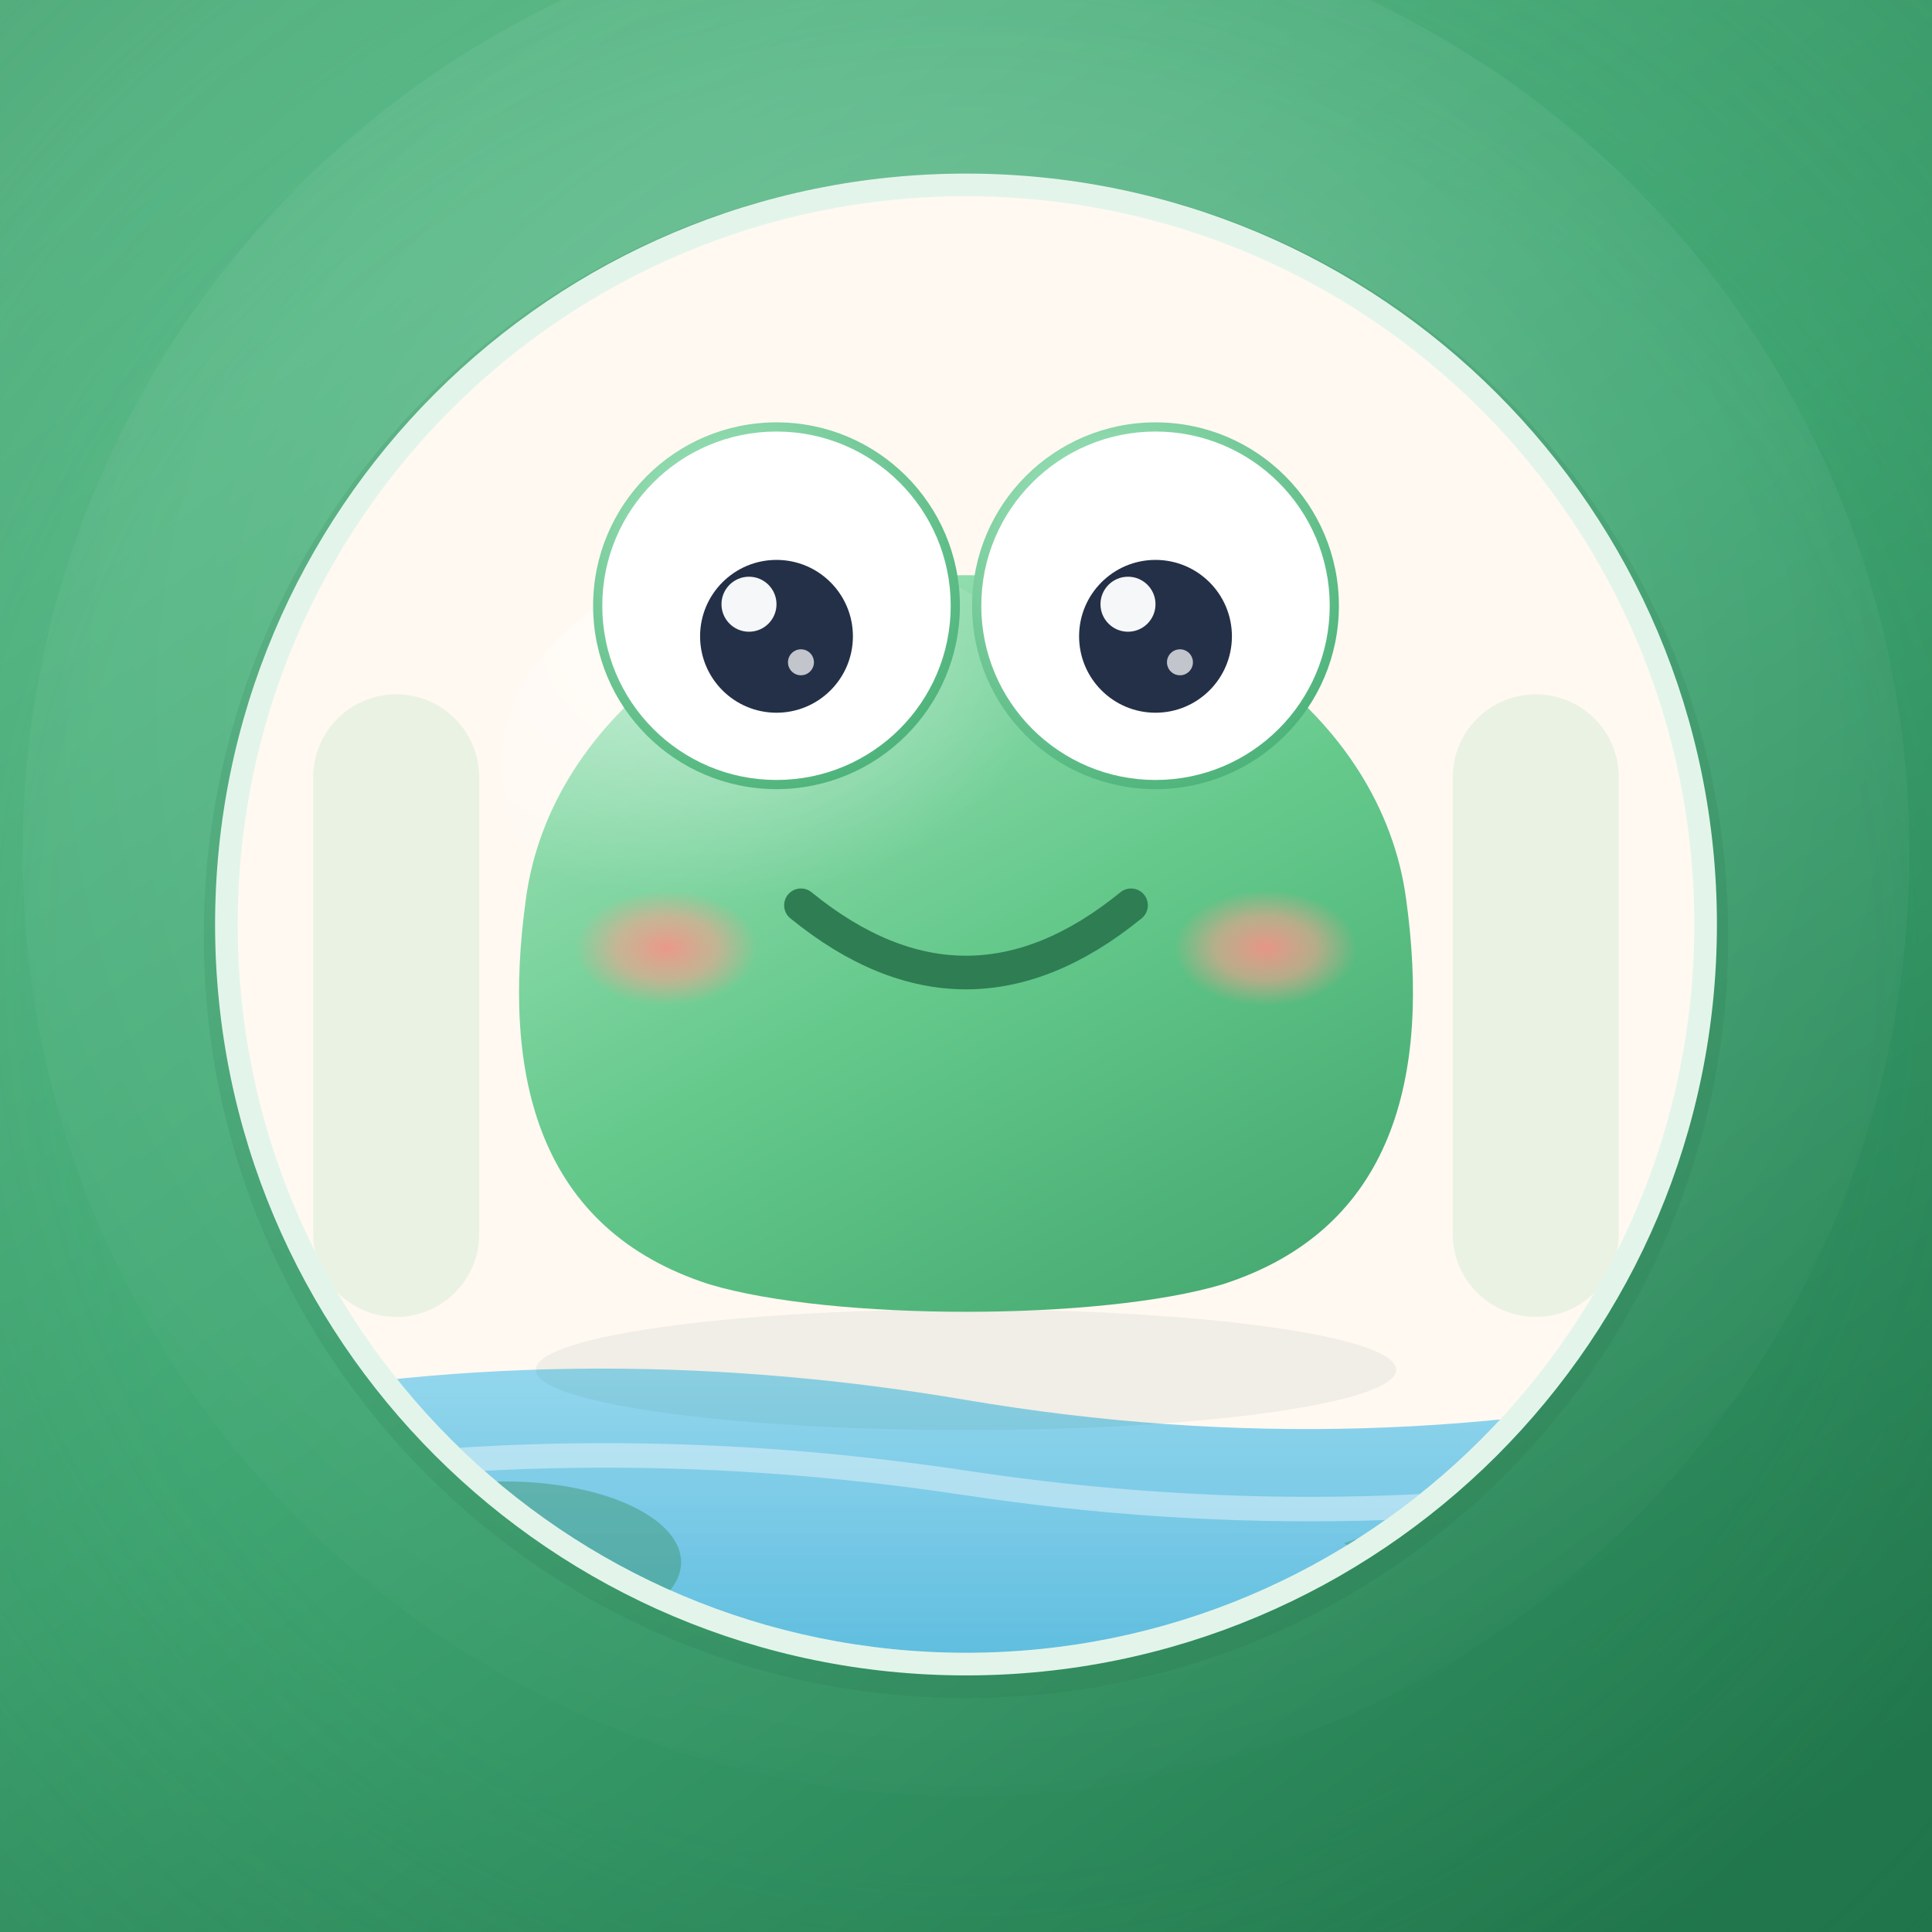
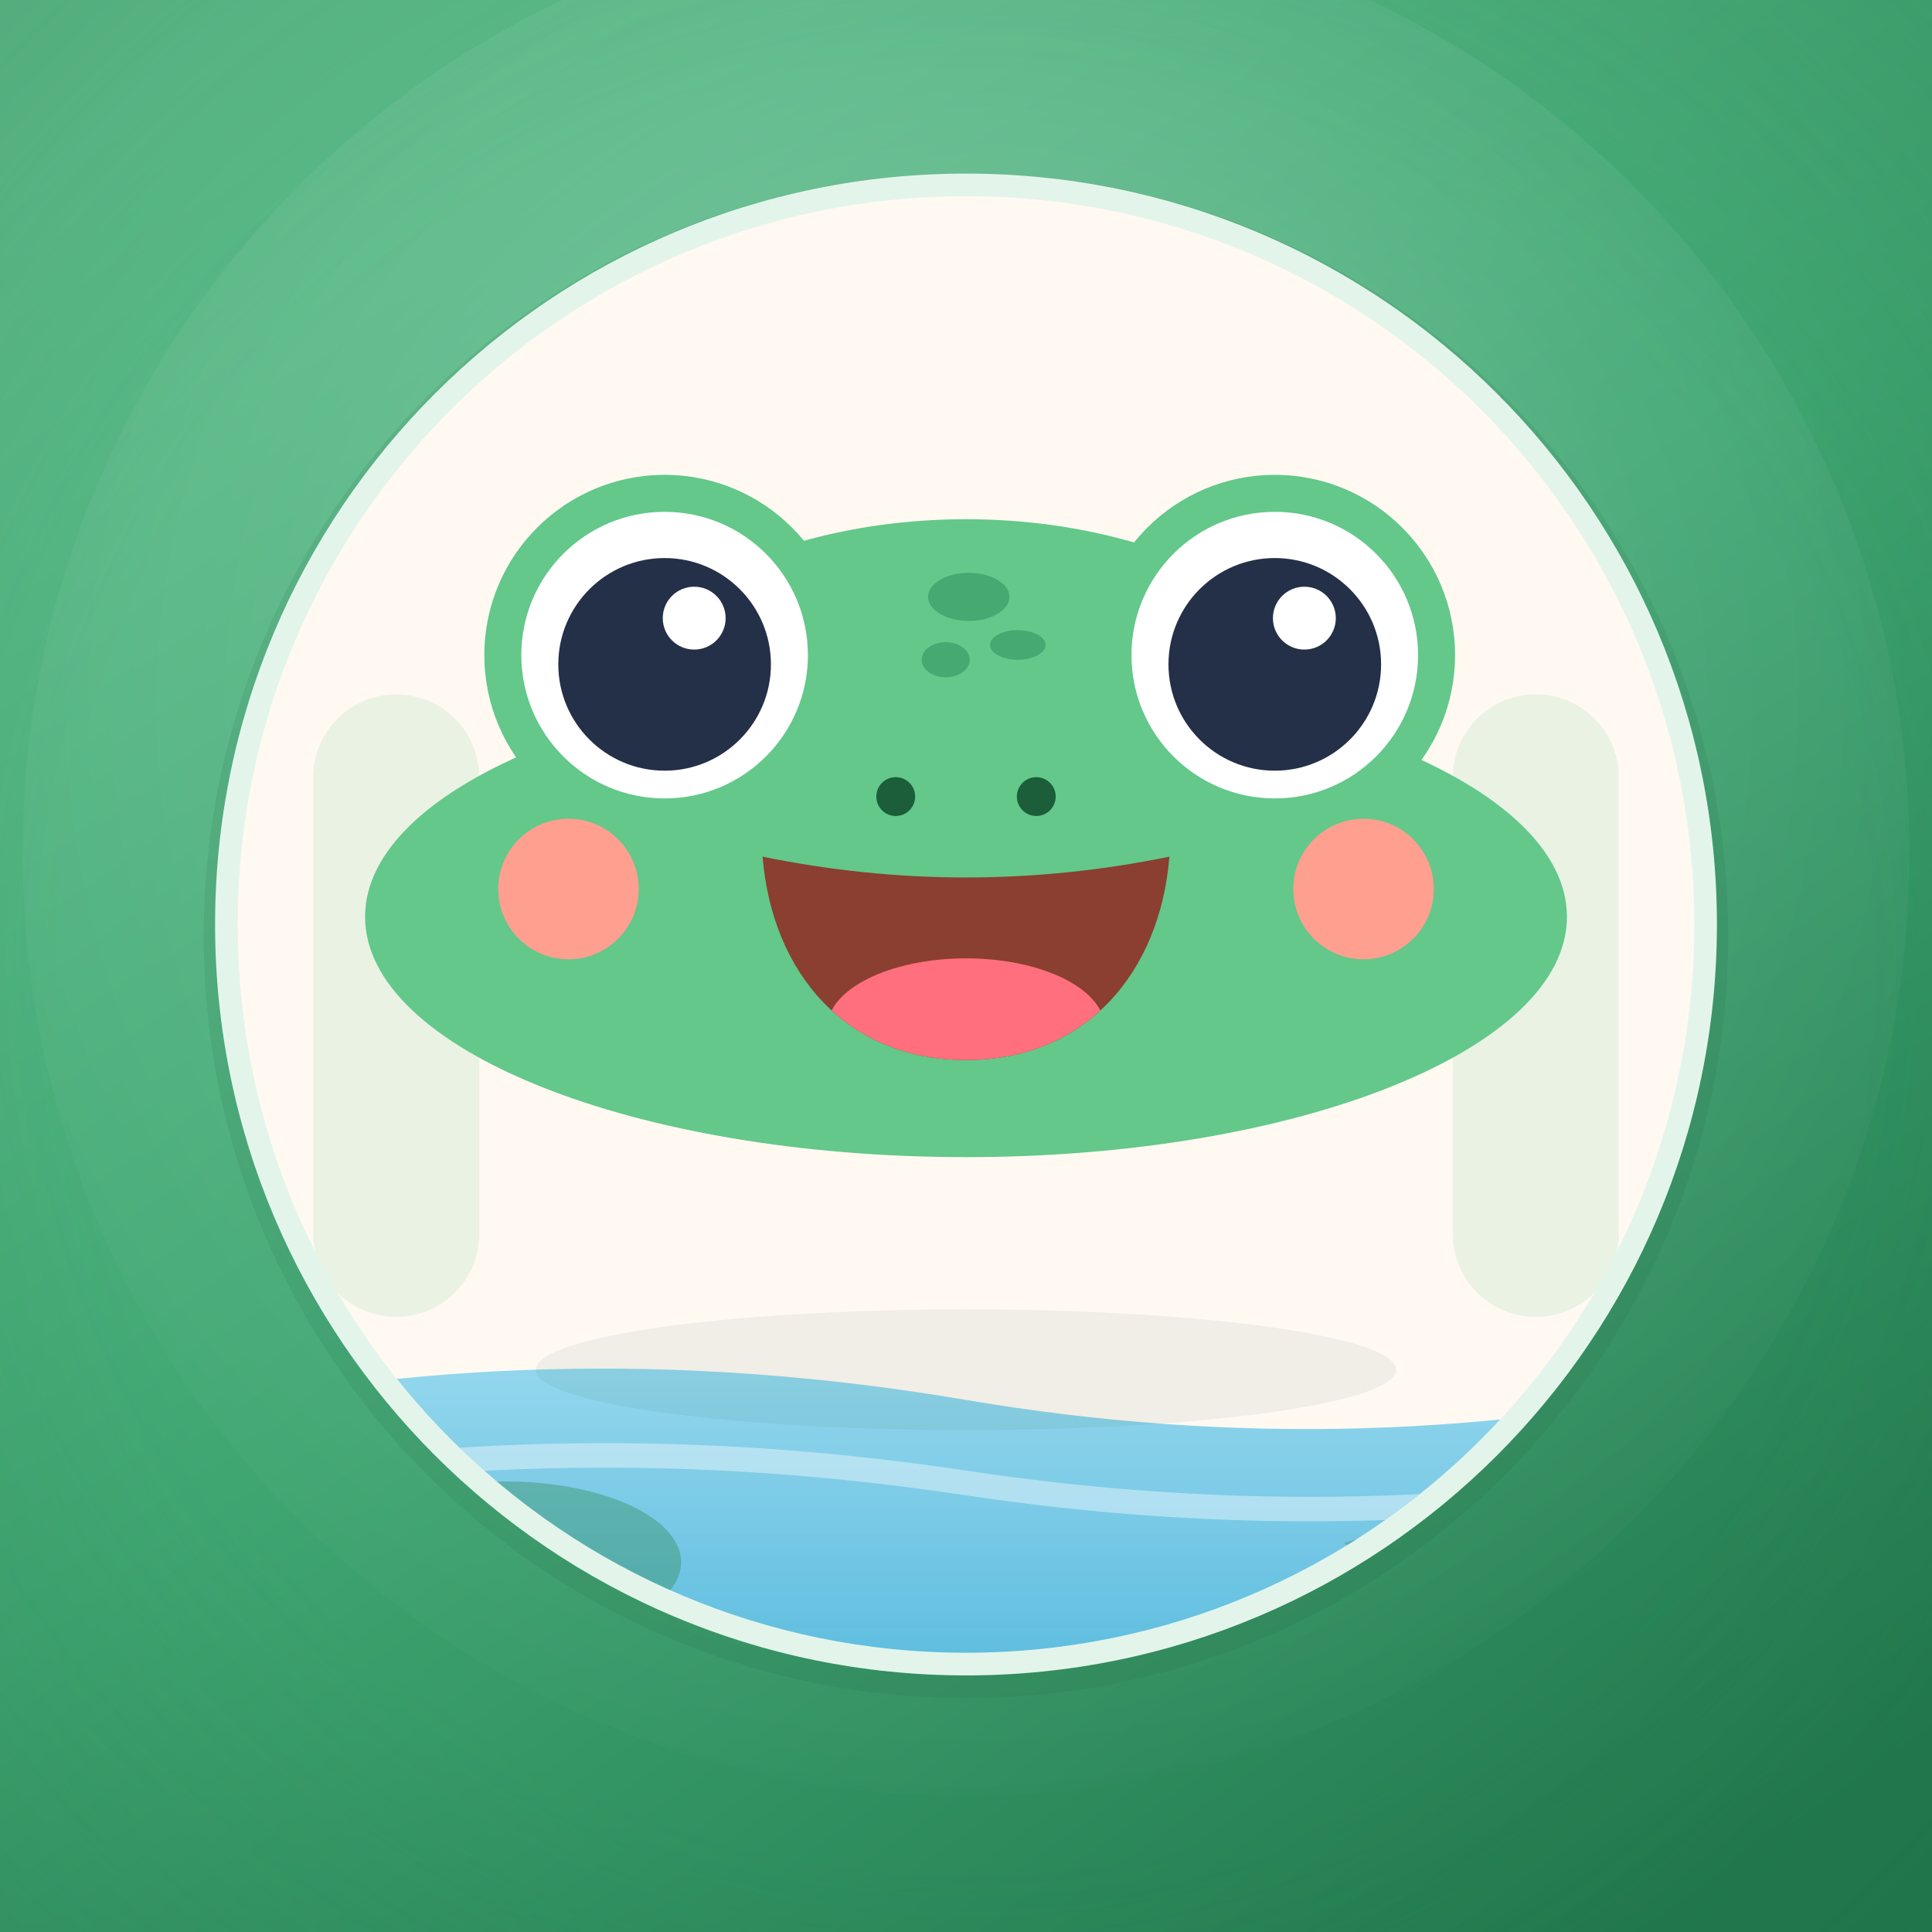
<svg xmlns="http://www.w3.org/2000/svg" viewBox="0 0 1024 1024" width="1024" height="1024">
  <defs>
-     <linearGradient id="hopBody" x1="0.2" y1="0" x2="0.85" y2="1">
-       <stop offset="0" stop-color="#9FE3B9" />
-       <stop offset="0.52" stop-color="#63C88A" />
-       <stop offset="1" stop-color="#45A971" />
-     </linearGradient>
-     <radialGradient id="hopCheek" cx="0.5" cy="0.5" r="0.5">
-       <stop offset="0" stop-color="#FF8E86" stop-opacity="0.85" />
-       <stop offset="0.55" stop-color="#FF9F8F" stop-opacity="0.55" />
-       <stop offset="1" stop-color="#FF9F8F" stop-opacity="0" />
-     </radialGradient>
-     <radialGradient id="hopEyeDome" cx="0.36" cy="0.28" r="0.75">
-       <stop offset="0" stop-color="#A9E8C2" />
-       <stop offset="1" stop-color="#4FB47B" />
-     </radialGradient>
-     <radialGradient id="hopSheen" cx="0.34" cy="0.22" r="0.6">
-       <stop offset="0" stop-color="#FFFFFF" stop-opacity="0.45" />
-       <stop offset="1" stop-color="#FFFFFF" stop-opacity="0" />
-     </radialGradient>
    <clipPath id="iconDisc">
      <circle cx="512" cy="490" r="386" />
    </clipPath>
    <radialGradient id="iconHalo" cx="0.5" cy="0.42" r="0.62">
      <stop offset="0" stop-color="#FFFFFF" stop-opacity="0.3" />
      <stop offset="0.6" stop-color="#FFFFFF" stop-opacity="0.08" />
      <stop offset="1" stop-color="#FFFFFF" stop-opacity="0" />
    </radialGradient>
    <linearGradient id="iconSky" x1="0.15" y1="0" x2="0.85" y2="1">
      <stop offset="0" stop-color="#5FBE8C" />
      <stop offset="0.5" stop-color="#3FA672" />
      <stop offset="1" stop-color="#227A4E" />
    </linearGradient>
    <radialGradient id="iconVignette" cx="0.5" cy="0.5" r="0.75">
      <stop offset="0.62" stop-color="#1B5E39" stop-opacity="0" />
      <stop offset="1" stop-color="#1B5E39" stop-opacity="0.22" />
    </radialGradient>
    <linearGradient id="iconWater" x1="0" y1="0" x2="0" y2="1">
      <stop offset="0" stop-color="#7FD0EC" stop-opacity="0.85" />
      <stop offset="1" stop-color="#4FB6DC" stop-opacity="0.95" />
    </linearGradient>
  </defs>
  <rect width="1024" height="1024" fill="url(#iconSky)" />
  <circle cx="512" cy="452" r="500" fill="url(#iconHalo)" />
  <circle cx="512" cy="496" r="404" fill="#1B5E39" opacity="0.12" />
  <circle cx="512" cy="490" r="398" fill="#E3F5EA" />
  <circle cx="512" cy="490" r="386" fill="#FFF9F2" />
  <g clip-path="url(#iconDisc)">
    <g fill="#63C88A" opacity="0.14">
      <rect x="166" y="368" width="88" height="330" rx="44" />
      <rect x="770" y="368" width="88" height="330" rx="44" />
    </g>
    <path d="M 100 748 Q 300 706 512 742 Q 724 778 930 730 L 930 900 L 100 900 Z" fill="url(#iconWater)" />
    <path d="M 100 792 Q 300 754 512 786 Q 724 818 930 776" fill="none" stroke="#FFFFFF" stroke-width="13" opacity="0.4" />
    <g transform="translate(268 828) scale(1.5)">
      <path d="M 21.21 26.8 A 62 28.52 0 1 1 57.49 10.68 L 0 0 Z" fill="#2F8C57" opacity="0.4" />
    </g>
    <g transform="translate(760 846) scale(1.25)">
      <path d="M -38.17 -22.47 A 62 28.52 0 1 1 -61.85 -1.99 L 0 0 Z" fill="#2F8C57" opacity="0.35" />
    </g>
  </g>
  <ellipse cx="512" cy="726" rx="228" ry="32" fill="#1B5E39" opacity="0.07" />
-   <g transform="translate(512 462) scale(1.62) translate(-256 -283)">
-     <path d="     M 256 186     C 330 186, 392 232, 400 292     C 408 350, 396 400, 340 418     C 300 430, 212 430, 172 418     C 116 400, 104 350, 112 292     C 120 232, 182 186, 256 186     Z" fill="url(#hopBody)" />
-     <ellipse cx="200" cy="248" rx="96" ry="70" fill="url(#hopSheen)" />
-     <g>
-       <circle cx="194" cy="196" r="60" fill="url(#hopEyeDome)" />
-       <ellipse cx="194" cy="196" rx="57" ry="57" fill="#FFFFFF" />
-       <circle cx="194" cy="206" r="25" fill="#243047" />
-       <circle cx="185" cy="195.5" r="9" fill="#FFFFFF" opacity="0.96" />
-       <circle cx="202" cy="214.5" r="4.25" fill="#FFFFFF" opacity="0.72" />
+   <g transform="translate(512 432) scale(4.9) translate(-75 -43)">
+     <ellipse cx="75" cy="42" rx="46" ry="31" fill="#63C88A" />
+     <ellipse cx="75" cy="54" rx="65" ry="26" fill="#63C88A" />
+     <circle cx="42.4" cy="25.7" r="19.5" fill="#63C88A" />
+     <circle cx="108.4" cy="25.7" r="19.5" fill="#63C88A" />
+     <ellipse cx="75.3" cy="19.4" rx="4.4" ry="2.6" fill="#45A971" />
+     <ellipse cx="72.8" cy="26.2" rx="2.6" ry="1.9" fill="#45A971" />
+     <ellipse cx="80.6" cy="24.6" rx="3" ry="1.6" fill="#45A971" />
+     <circle cx="42.4" cy="25.7" r="15.5" fill="#FFFFFF" />
+     <circle cx="42.4" cy="26.7" r="11.5" fill="#243047" />
+     <circle cx="45.6" cy="21.7" r="3.4" fill="#FFFFFF" />
+     <circle cx="108.4" cy="25.7" r="15.5" fill="#FFFFFF" />
+     <circle cx="108.4" cy="26.7" r="11.5" fill="#243047" />
+     <circle cx="111.6" cy="21.7" r="3.4" fill="#FFFFFF" />
+     <circle cx="32" cy="51" r="7.6" fill="#FF9F8F" />
+     <circle cx="118" cy="51" r="7.6" fill="#FF9F8F" />
+     <circle cx="67.4" cy="41" r="2.1" fill="#1B5E39" />
+     <circle cx="82.6" cy="41" r="2.1" fill="#1B5E39" />
+     <g transform="translate(75 50) scale(1) translate(-75 -50)">
+       <clipPath id="flatMouth3">
+         <path d="M 53 47.5 Q 75 52 97 47.5 C 96 60 88 69.5 75 69.5 C 62 69.5 54 60 53 47.5 Z" />
+       </clipPath>
+       <path d="M 53 47.5 Q 75 52 97 47.5 C 96 60 88 69.5 75 69.5 C 62 69.5 54 60 53 47.5 Z" fill="#8A3F30" />
+       <ellipse cx="75" cy="66" rx="15" ry="7.5" fill="#FF6F7D" clip-path="url(#flatMouth3)" />
    </g>
-     <g>
-       <circle cx="318" cy="196" r="60" fill="url(#hopEyeDome)" />
-       <ellipse cx="318" cy="196" rx="57" ry="57" fill="#FFFFFF" />
-       <circle cx="318" cy="206" r="25" fill="#243047" />
-       <circle cx="309" cy="195.5" r="9" fill="#FFFFFF" opacity="0.96" />
-       <circle cx="326" cy="214.5" r="4.25" fill="#FFFFFF" opacity="0.72" />
-     </g>
-     <ellipse cx="158" cy="308" rx="30" ry="19" fill="url(#hopCheek)" />
-     <ellipse cx="354" cy="308" rx="30" ry="19" fill="url(#hopCheek)" />
-     <path d="M 202 294 Q 256 338 310 294" fill="none" stroke="#2F7D52" stroke-width="11" stroke-linecap="round" />
  </g>
  <rect width="1024" height="1024" fill="url(#iconVignette)" />
</svg>
